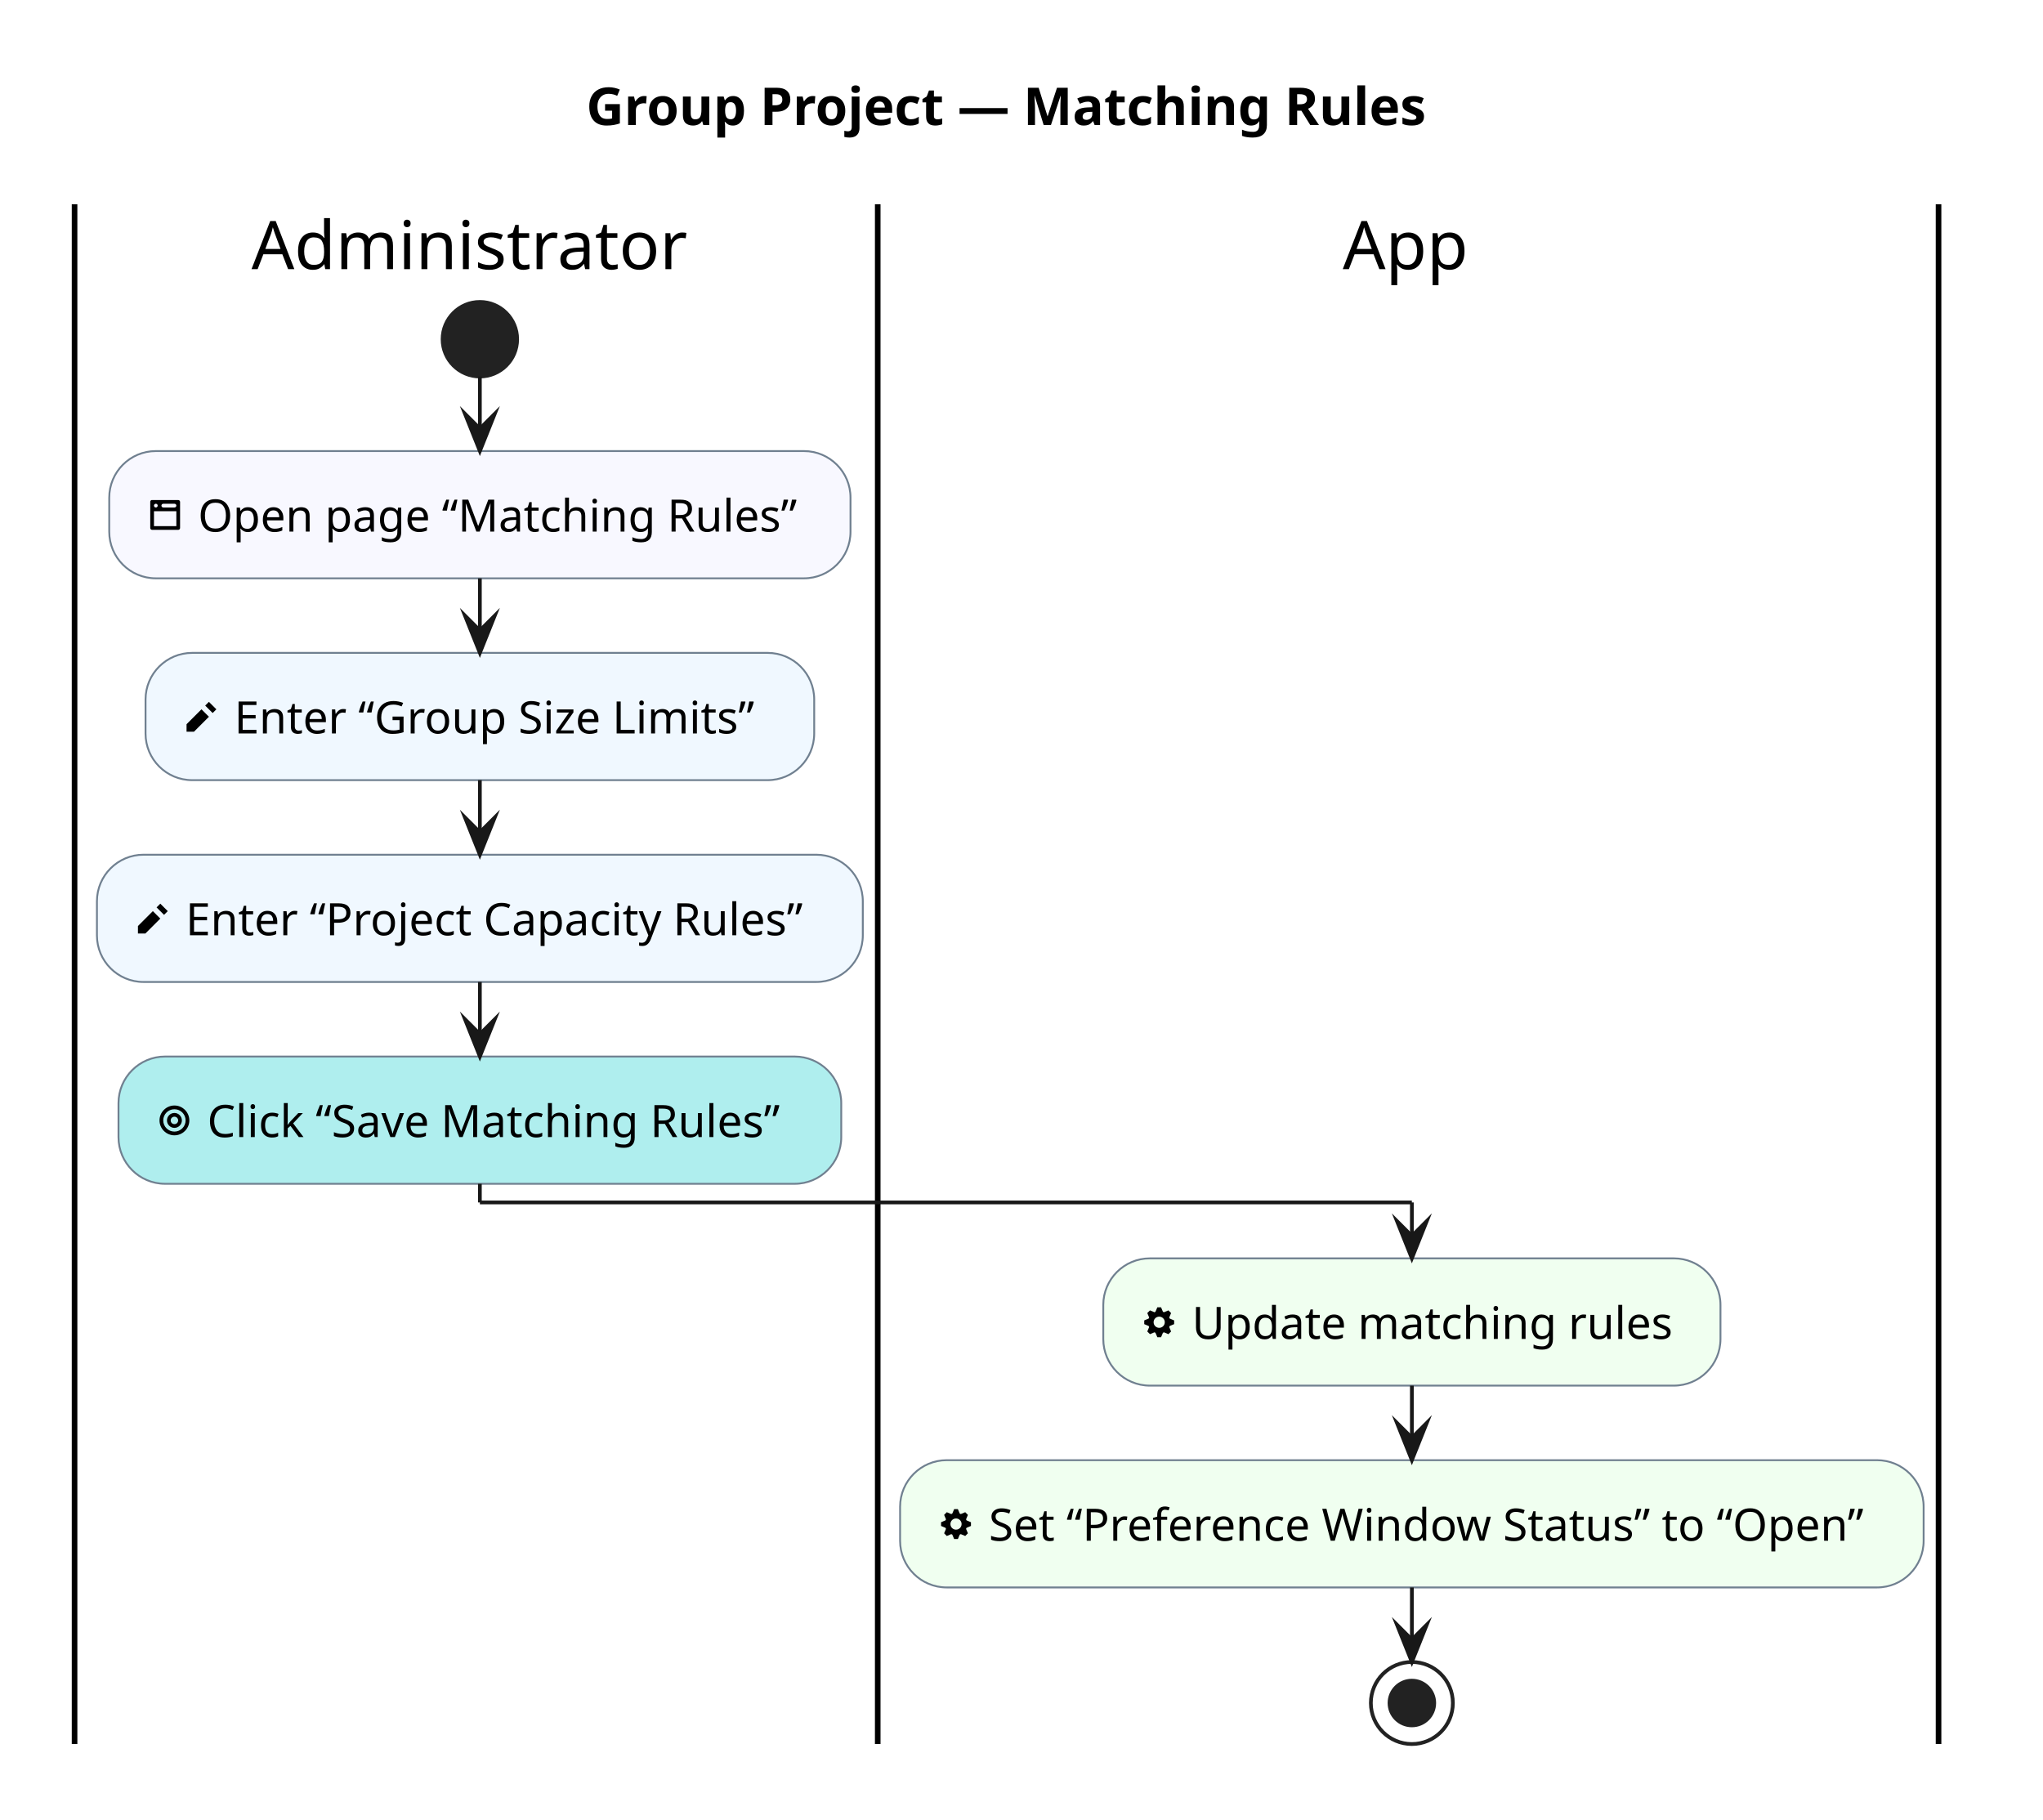
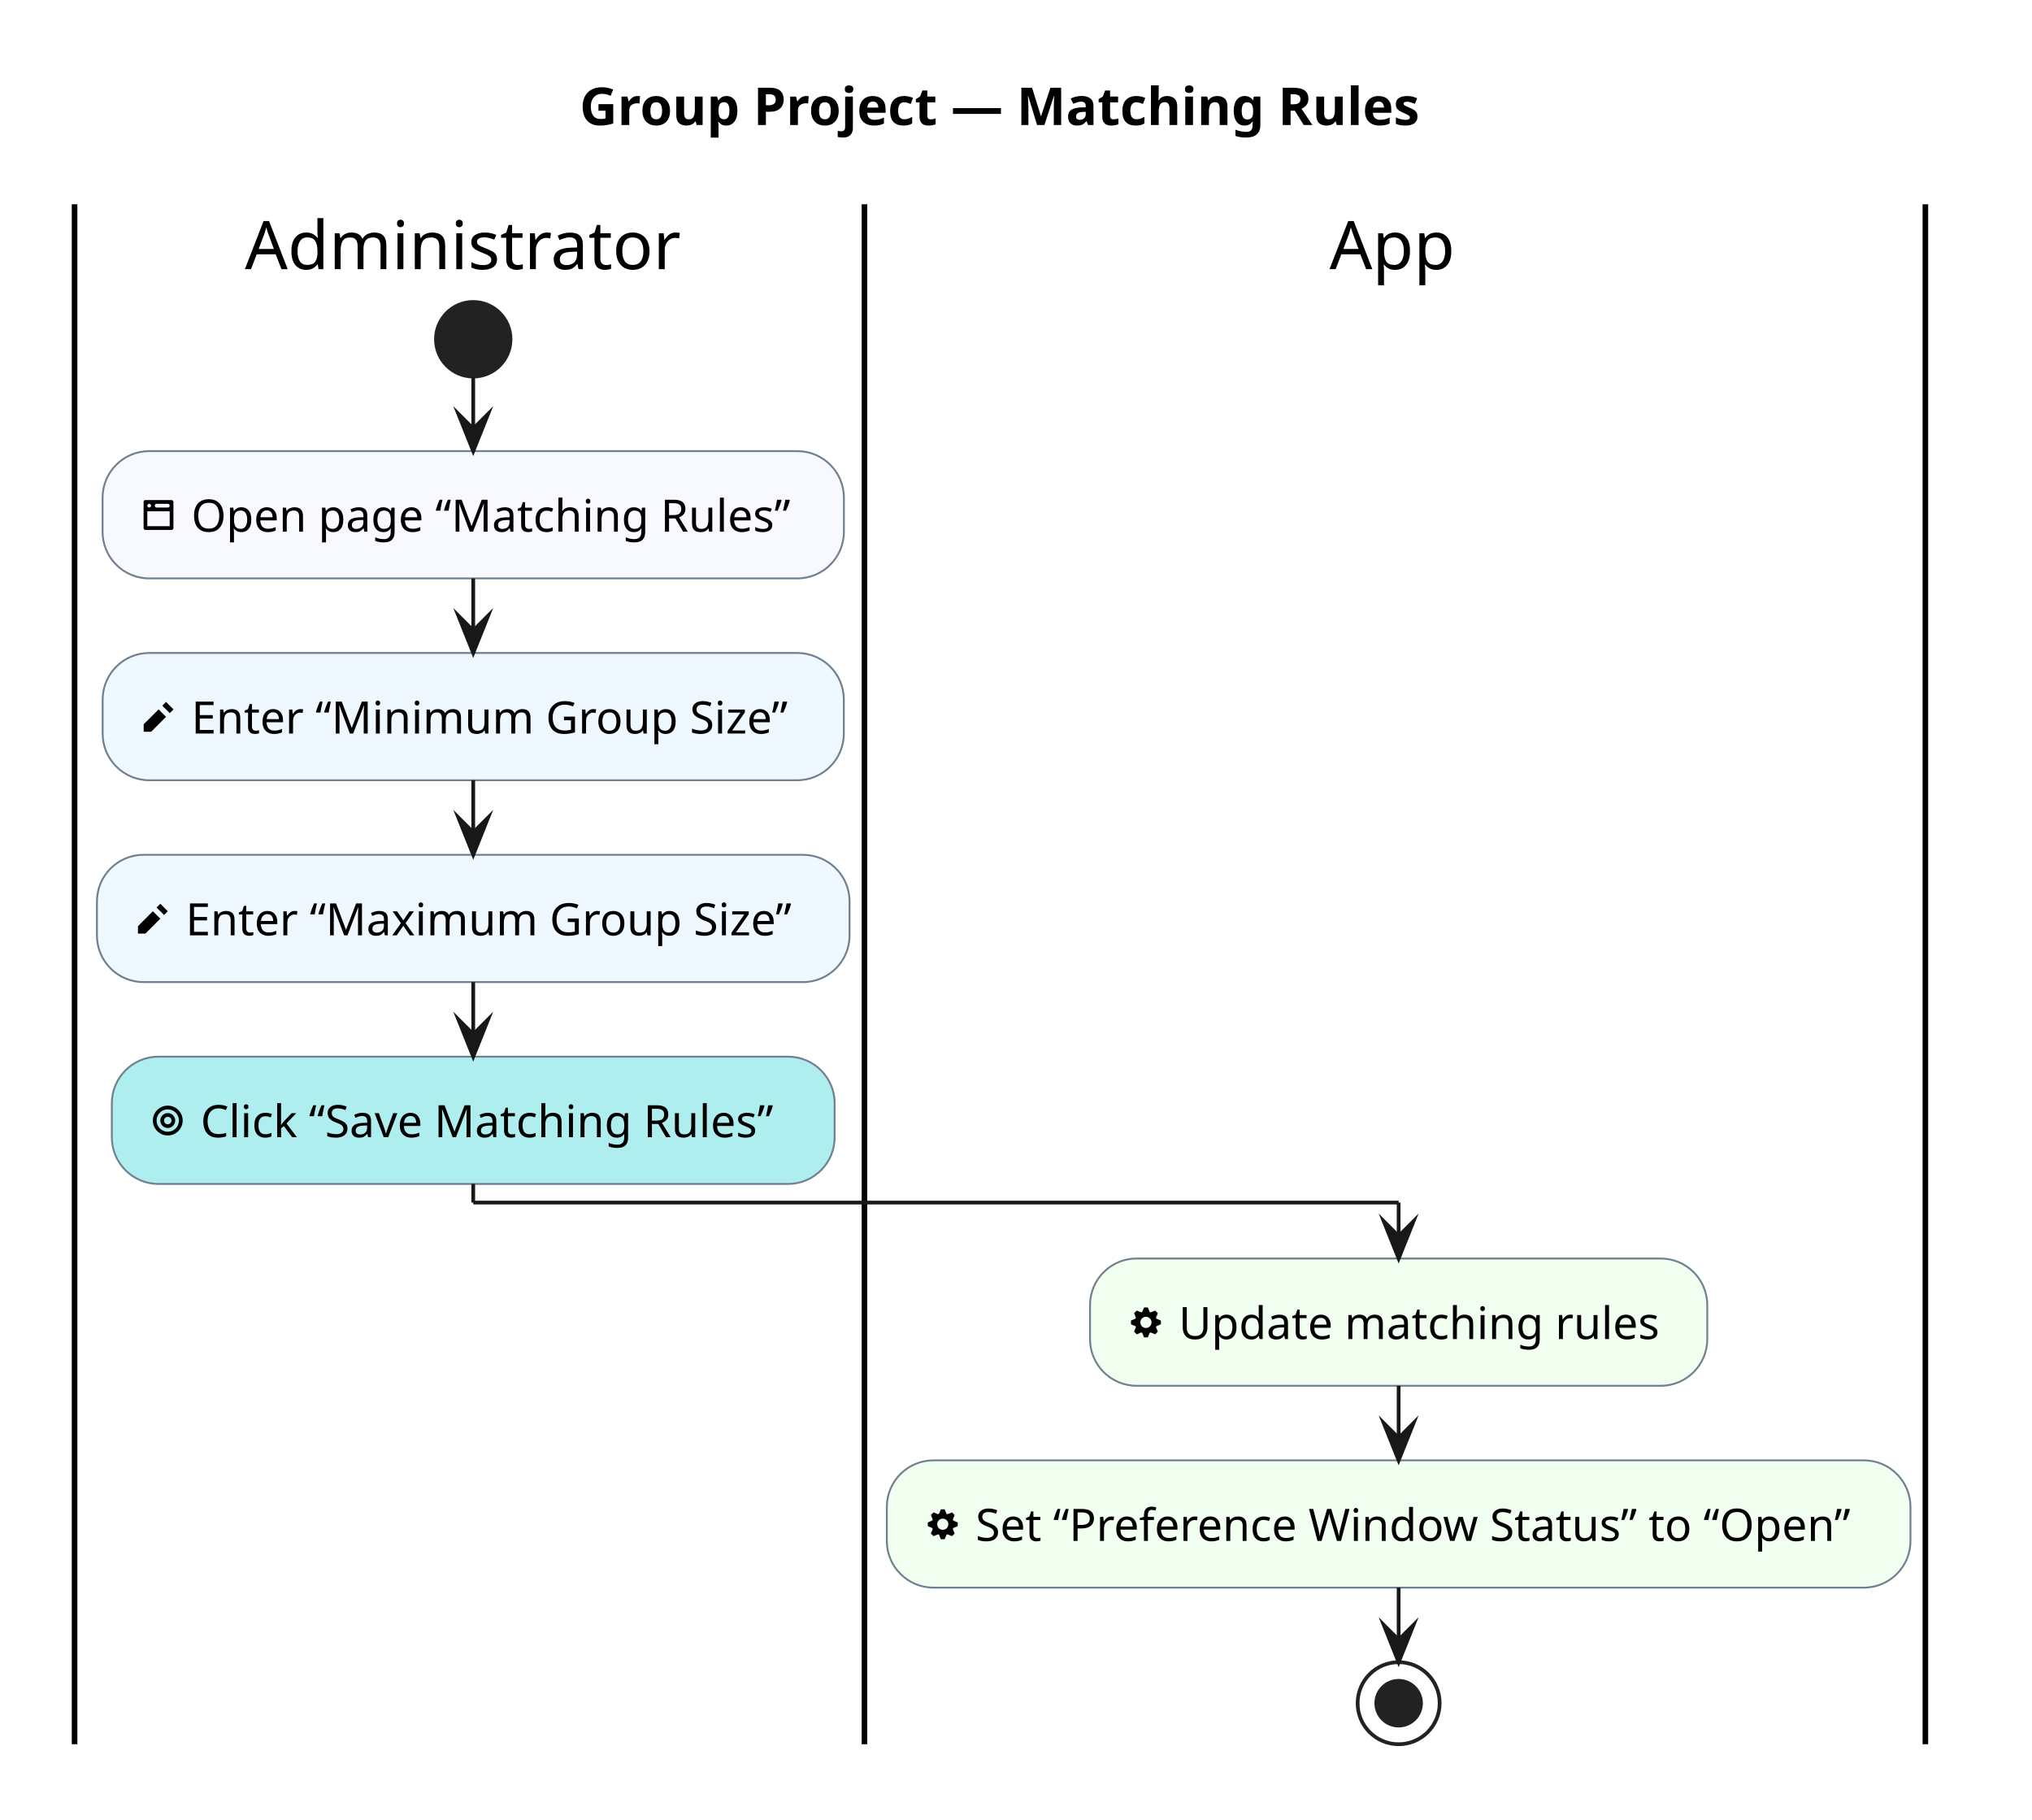
- <svg xmlns="http://www.w3.org/2000/svg" contentStyleType="text/css" data-diagram-type="ACTIVITY" height="488px" preserveAspectRatio="none" style="width:548px;height:488px;background:#FFFFFF;" version="1.1" viewBox="0 0 548 488" width="548px" zoomAndPan="magnify">
+ <svg xmlns="http://www.w3.org/2000/svg" contentStyleType="text/css" data-diagram-type="ACTIVITY" height="488px" preserveAspectRatio="none" style="width:545px;height:488px;background:#FFFFFF;" version="1.1" viewBox="0 0 545 488" width="545px" zoomAndPan="magnify">
  <defs />
  <g>
    <g class="title" data-source-line="2">
-       <text fill="#000000" font-family="sans-serif" font-size="14" font-weight="700" lengthAdjust="spacing" textLength="232.319" x="157.255" y="33.535">Group Project — Matching Rules</text>
+       <text fill="#000000" font-family="sans-serif" font-size="14" font-weight="700" lengthAdjust="spacing" textLength="232.319" x="155.465" y="33.535">Group Project — Matching Rules</text>
    </g>
-     <rect fill="none" height="21.199" style="stroke:none;stroke-width:1;" width="501.83" x="20" y="54.785" />
-     <ellipse cx="128.718" cy="90.984" fill="#222222" rx="10" ry="10" style="stroke:#222222;stroke-width:1;" />
-     <rect fill="#F8F8FF" height="34.133" rx="12.5" ry="12.5" style="stroke:#708090;stroke-width:0.5;" width="198.832" x="29.302" y="120.984" />
-     <path d="M40.642,134.117 A0.5,0.5 0 0 0 40.302,134.617 L40.302,141.617 A0.5,0.5 0 0 0 40.802,142.117 L47.802,142.117 A0.5,0.5 0 0 0 48.302,141.617 L48.302,134.617 A0.5,0.5 0 0 0 47.802,134.117 L40.802,134.117 A0.5,0.5 0 0 0 40.712,134.117 A0.5,0.5 0 0 0 40.652,134.117 M41.802,135.117 C42.082,135.117 42.302,135.337 42.302,135.617 C42.302,135.897 42.082,136.117 41.802,136.117 C41.522,136.117 41.302,135.897 41.302,135.617 C41.302,135.337 41.522,135.117 41.802,135.117 M43.802,135.117 L46.802,135.117 C47.082,135.117 47.302,135.337 47.302,135.617 C47.302,135.897 47.082,136.117 46.802,136.117 L43.802,136.117 C43.522,136.117 43.302,135.897 43.302,135.617 C43.302,135.337 43.522,135.117 43.802,135.117 M41.302,137.117 L47.302,137.117 L47.302,141.117 L41.302,141.117 L41.302,137.117" fill="#000000" />
-     <text fill="#000000" font-family="sans-serif" font-size="12" lengthAdjust="spacing" textLength="165.035" x="53.099" y="142.586">Open page “Matching Rules”</text>
-     <rect fill="#F0F8FF" height="34.133" rx="12.5" ry="12.5" style="stroke:#708090;stroke-width:0.5;" width="179.356" x="39.04" y="175.117" />
-     <path d="M56.04,188.25 L55.04,189.25 L57.04,191.25 L58.04,190.25 L56.04,188.25 M54.04,190.25 L50.04,194.25 L50.04,196.25 L52.04,196.25 L56.04,192.25 L54.04,190.25" fill="#000000" />
-     <text fill="#000000" font-family="sans-serif" font-size="12" lengthAdjust="spacing" textLength="145.559" x="62.837" y="196.719">Enter “Group Size Limits”</text>
-     <rect fill="#F0F8FF" height="34.133" rx="12.5" ry="12.5" style="stroke:#708090;stroke-width:0.5;" width="205.435" x="26" y="229.25" />
+     <rect fill="none" height="21.199" style="stroke:none;stroke-width:1;" width="498.25" x="20" y="54.785" />
+     <ellipse cx="126.928" cy="90.984" fill="#222222" rx="10" ry="10" style="stroke:#222222;stroke-width:1;" />
+     <rect fill="#F8F8FF" height="34.133" rx="12.5" ry="12.5" style="stroke:#708090;stroke-width:0.5;" width="198.832" x="27.512" y="120.984" />
+     <path d="M38.852,134.117 A0.5,0.5 0 0 0 38.512,134.617 L38.512,141.617 A0.5,0.5 0 0 0 39.012,142.117 L46.012,142.117 A0.5,0.5 0 0 0 46.512,141.617 L46.512,134.617 A0.5,0.5 0 0 0 46.012,134.117 L39.012,134.117 A0.5,0.5 0 0 0 38.922,134.117 A0.5,0.5 0 0 0 38.862,134.117 M40.012,135.117 C40.292,135.117 40.512,135.337 40.512,135.617 C40.512,135.897 40.292,136.117 40.012,136.117 C39.732,136.117 39.512,135.897 39.512,135.617 C39.512,135.337 39.732,135.117 40.012,135.117 M42.012,135.117 L45.012,135.117 C45.292,135.117 45.512,135.337 45.512,135.617 C45.512,135.897 45.292,136.117 45.012,136.117 L42.012,136.117 C41.732,136.117 41.512,135.897 41.512,135.617 C41.512,135.337 41.732,135.117 42.012,135.117 M39.512,137.117 L45.512,137.117 L45.512,141.117 L39.512,141.117 L39.512,137.117" fill="#000000" />
+     <text fill="#000000" font-family="sans-serif" font-size="12" lengthAdjust="spacing" textLength="165.035" x="51.309" y="142.586">Open page “Matching Rules”</text>
+     <rect fill="#F0F8FF" height="34.133" rx="12.5" ry="12.5" style="stroke:#708090;stroke-width:0.5;" width="198.785" x="27.535" y="175.117" />
+     <path d="M44.535,188.25 L43.535,189.25 L45.535,191.25 L46.535,190.25 L44.535,188.25 M42.535,190.25 L38.535,194.25 L38.535,196.25 L40.535,196.25 L44.535,192.25 L42.535,190.25" fill="#000000" />
+     <text fill="#000000" font-family="sans-serif" font-size="12" lengthAdjust="spacing" textLength="164.988" x="51.332" y="196.719">Enter “Minimum Group Size”</text>
+     <rect fill="#F0F8FF" height="34.133" rx="12.5" ry="12.5" style="stroke:#708090;stroke-width:0.5;" width="201.856" x="26" y="229.25" />
    <path d="M43,242.383 L42,243.383 L44,245.383 L45,244.383 L43,242.383 M41,244.383 L37,248.383 L37,250.383 L39,250.383 L43,246.383 L41,244.383" fill="#000000" />
-     <text fill="#000000" font-family="sans-serif" font-size="12" lengthAdjust="spacing" textLength="171.639" x="49.797" y="250.852">Enter “Project Capacity Rules”</text>
-     <rect fill="#AFEEEE" height="34.133" rx="12.5" ry="12.5" style="stroke:#708090;stroke-width:0.5;" width="193.863" x="31.786" y="283.383" />
-     <path d="M46.786,296.516 C44.586,296.516 42.786,298.316 42.786,300.516 C42.786,302.716 44.586,304.516 46.786,304.516 C48.986,304.516 50.786,302.716 50.786,300.516 C50.786,298.316 48.986,296.516 46.786,296.516 M46.786,297.516 C48.446,297.516 49.786,298.856 49.786,300.516 C49.786,302.176 48.446,303.516 46.786,303.516 C45.126,303.516 43.786,302.176 43.786,300.516 C43.786,298.856 45.126,297.516 46.786,297.516 M46.786,298.516 C45.686,298.516 44.786,299.416 44.786,300.516 C44.786,301.616 45.686,302.516 46.786,302.516 C47.886,302.516 48.786,301.616 48.786,300.516 C48.786,299.416 47.886,298.516 46.786,298.516 M46.786,299.516 C47.346,299.516 47.786,299.956 47.786,300.516 C47.786,301.076 47.346,301.516 46.786,301.516 C46.226,301.516 45.786,301.076 45.786,300.516 C45.786,299.956 46.226,299.516 46.786,299.516" fill="#000000" />
-     <text fill="#000000" font-family="sans-serif" font-size="12" lengthAdjust="spacing" textLength="160.066" x="55.583" y="304.984">Click “Save Matching Rules”</text>
+     <text fill="#000000" font-family="sans-serif" font-size="12" lengthAdjust="spacing" textLength="168.059" x="49.797" y="250.852">Enter “Maximum Group Size”</text>
+     <rect fill="#AFEEEE" height="34.133" rx="12.5" ry="12.5" style="stroke:#708090;stroke-width:0.5;" width="193.863" x="29.996" y="283.383" />
+     <path d="M44.996,296.516 C42.796,296.516 40.996,298.316 40.996,300.516 C40.996,302.716 42.796,304.516 44.996,304.516 C47.196,304.516 48.996,302.716 48.996,300.516 C48.996,298.316 47.196,296.516 44.996,296.516 M44.996,297.516 C46.656,297.516 47.996,298.856 47.996,300.516 C47.996,302.176 46.656,303.516 44.996,303.516 C43.336,303.516 41.996,302.176 41.996,300.516 C41.996,298.856 43.336,297.516 44.996,297.516 M44.996,298.516 C43.896,298.516 42.996,299.416 42.996,300.516 C42.996,301.616 43.896,302.516 44.996,302.516 C46.096,302.516 46.996,301.616 46.996,300.516 C46.996,299.416 46.096,298.516 44.996,298.516 M44.996,299.516 C45.556,299.516 45.996,299.956 45.996,300.516 C45.996,301.076 45.556,301.516 44.996,301.516 C44.436,301.516 43.996,301.076 43.996,300.516 C43.996,299.956 44.436,299.516 44.996,299.516" fill="#000000" />
+     <text fill="#000000" font-family="sans-serif" font-size="12" lengthAdjust="spacing" textLength="160.066" x="53.793" y="304.984">Click “Save Matching Rules”</text>
    <line style="stroke:#000000;stroke-width:1.5;" x1="20" x2="20" y1="54.785" y2="467.781" />
-     <rect fill="#F0FFF0" height="34.133" rx="12.5" ry="12.5" style="stroke:#708090;stroke-width:0.5;" width="165.551" x="295.934" y="337.516" />
-     <path d="M310.434,350.648 L309.934,351.838 C309.834,351.868 309.744,351.918 309.654,351.968 L308.464,351.468 L307.744,352.188 L308.244,353.378 C308.194,353.478 308.154,353.558 308.114,353.658 L306.924,354.158 L306.924,355.158 L308.114,355.658 C308.154,355.758 308.194,355.838 308.244,355.938 L307.744,357.128 L308.464,357.848 L309.654,357.348 C309.744,357.388 309.834,357.438 309.934,357.478 L310.434,358.668 L311.434,358.668 L311.934,357.478 C312.024,357.438 312.124,357.398 312.214,357.348 L313.404,357.848 L314.124,357.128 L313.624,355.938 C313.664,355.848 313.714,355.748 313.754,355.658 L314.944,355.158 L314.944,354.158 L313.754,353.658 C313.724,353.568 313.674,353.468 313.624,353.378 L314.124,352.188 L313.404,351.468 L312.214,351.968 C312.124,351.928 312.024,351.878 311.934,351.838 L311.434,350.648 L310.434,350.648 M310.934,353.148 C311.764,353.148 312.434,353.818 312.434,354.648 C312.434,355.478 311.764,356.148 310.934,356.148 C310.104,356.148 309.434,355.478 309.434,354.648 C309.434,353.818 310.104,353.148 310.934,353.148" fill="#000000" />
-     <text fill="#000000" font-family="sans-serif" font-size="12" lengthAdjust="spacing" textLength="131.754" x="319.731" y="359.117">Update matching rules</text>
-     <rect fill="#F0FFF0" height="34.133" rx="12.5" ry="12.5" style="stroke:#708090;stroke-width:0.5;" width="274.547" x="241.435" y="391.648" />
-     <path d="M255.935,404.781 L255.435,405.971 C255.335,406.001 255.245,406.051 255.155,406.101 L253.965,405.601 L253.245,406.321 L253.745,407.511 C253.696,407.611 253.655,407.691 253.615,407.791 L252.425,408.291 L252.425,409.291 L253.615,409.791 C253.655,409.891 253.696,409.971 253.745,410.071 L253.245,411.261 L253.965,411.981 L255.155,411.481 C255.245,411.521 255.335,411.571 255.435,411.611 L255.935,412.801 L256.935,412.801 L257.435,411.611 C257.526,411.571 257.625,411.531 257.716,411.481 L258.906,411.981 L259.625,411.261 L259.125,410.071 C259.166,409.981 259.216,409.881 259.255,409.791 L260.445,409.291 L260.445,408.291 L259.255,407.791 C259.226,407.701 259.175,407.601 259.125,407.511 L259.625,406.321 L258.906,405.601 L257.716,406.101 C257.625,406.061 257.526,406.011 257.435,405.971 L256.935,404.781 L255.935,404.781 M256.435,407.281 C257.265,407.281 257.935,407.951 257.935,408.781 C257.935,409.611 257.265,410.281 256.435,410.281 C255.606,410.281 254.935,409.611 254.935,408.781 C254.935,407.951 255.606,407.281 256.435,407.281" fill="#000000" />
-     <text fill="#000000" font-family="sans-serif" font-size="12" lengthAdjust="spacing" textLength="240.75" x="265.232" y="413.25">Set “Preference Window Status” to “Open”</text>
-     <ellipse cx="378.709" cy="456.781" fill="none" rx="11" ry="11" style="stroke:#222222;stroke-width:1;" />
-     <ellipse cx="378.709" cy="456.781" fill="#222222" rx="6" ry="6" style="stroke:#222222;stroke-width:1;" />
-     <line style="stroke:#000000;stroke-width:1.5;" x1="235.435" x2="235.435" y1="54.785" y2="467.781" />
-     <line style="stroke:#000000;stroke-width:1.5;" x1="519.982" x2="519.982" y1="54.785" y2="467.781" />
-     <line style="stroke:#181818;stroke-width:1;" x1="128.718" x2="128.718" y1="100.984" y2="120.984" />
-     <polygon fill="#181818" points="124.718,110.984,128.718,120.984,132.718,110.984,128.718,114.984" style="stroke:#181818;stroke-width:1;stroke-linejoin:miter;stroke-miterlimit:10;" />
-     <line style="stroke:#181818;stroke-width:1;" x1="128.718" x2="128.718" y1="155.117" y2="175.117" />
-     <polygon fill="#181818" points="124.718,165.117,128.718,175.117,132.718,165.117,128.718,169.117" style="stroke:#181818;stroke-width:1;stroke-linejoin:miter;stroke-miterlimit:10;" />
-     <line style="stroke:#181818;stroke-width:1;" x1="128.718" x2="128.718" y1="209.25" y2="229.25" />
-     <polygon fill="#181818" points="124.718,219.25,128.718,229.25,132.718,219.25,128.718,223.25" style="stroke:#181818;stroke-width:1;stroke-linejoin:miter;stroke-miterlimit:10;" />
-     <line style="stroke:#181818;stroke-width:1;" x1="128.718" x2="128.718" y1="263.383" y2="283.383" />
-     <polygon fill="#181818" points="124.718,273.383,128.718,283.383,132.718,273.383,128.718,277.383" style="stroke:#181818;stroke-width:1;stroke-linejoin:miter;stroke-miterlimit:10;" />
-     <line style="stroke:#181818;stroke-width:1;" x1="378.709" x2="378.709" y1="371.648" y2="391.648" />
-     <polygon fill="#181818" points="374.709,381.648,378.709,391.648,382.709,381.648,378.709,385.648" style="stroke:#181818;stroke-width:1;stroke-linejoin:miter;stroke-miterlimit:10;" />
-     <line style="stroke:#181818;stroke-width:1;" x1="378.709" x2="378.709" y1="425.781" y2="445.781" />
-     <polygon fill="#181818" points="374.709,435.781,378.709,445.781,382.709,435.781,378.709,439.781" style="stroke:#181818;stroke-width:1;stroke-linejoin:miter;stroke-miterlimit:10;" />
-     <line style="stroke:#181818;stroke-width:1;" x1="128.718" x2="128.718" y1="317.516" y2="322.516" />
-     <line style="stroke:#181818;stroke-width:1;" x1="128.718" x2="378.709" y1="322.516" y2="322.516" />
-     <line style="stroke:#181818;stroke-width:1;" x1="378.709" x2="378.709" y1="322.516" y2="337.516" />
-     <polygon fill="#181818" points="374.709,327.516,378.709,337.516,382.709,327.516,378.709,331.516" style="stroke:#181818;stroke-width:1;stroke-linejoin:miter;stroke-miterlimit:10;" />
-     <text fill="#000000" font-family="sans-serif" font-size="18" lengthAdjust="spacing" textLength="120.498" x="67.469" y="72.188">Administrator</text>
-     <text fill="#000000" font-family="sans-serif" font-size="18" lengthAdjust="spacing" textLength="35.077" x="360.17" y="72.188">App</text>
+     <rect fill="#F0FFF0" height="34.133" rx="12.5" ry="12.5" style="stroke:#708090;stroke-width:0.5;" width="165.551" x="292.353" y="337.516" />
+     <path d="M306.853,350.648 L306.353,351.838 C306.253,351.868 306.163,351.918 306.074,351.968 L304.884,351.468 L304.163,352.188 L304.663,353.378 C304.613,353.478 304.574,353.558 304.534,353.658 L303.344,354.158 L303.344,355.158 L304.534,355.658 C304.574,355.758 304.613,355.838 304.663,355.938 L304.163,357.128 L304.884,357.848 L306.074,357.348 C306.163,357.388 306.253,357.438 306.353,357.478 L306.853,358.668 L307.853,358.668 L308.353,357.478 C308.443,357.438 308.543,357.398 308.634,357.348 L309.824,357.848 L310.543,357.128 L310.043,355.938 C310.084,355.848 310.134,355.748 310.173,355.658 L311.363,355.158 L311.363,354.158 L310.173,353.658 C310.144,353.568 310.094,353.468 310.043,353.378 L310.543,352.188 L309.824,351.468 L308.634,351.968 C308.543,351.928 308.443,351.878 308.353,351.838 L307.853,350.648 L306.853,350.648 M307.353,353.148 C308.183,353.148 308.853,353.818 308.853,354.648 C308.853,355.478 308.183,356.148 307.353,356.148 C306.524,356.148 305.853,355.478 305.853,354.648 C305.853,353.818 306.524,353.148 307.353,353.148" fill="#000000" />
+     <text fill="#000000" font-family="sans-serif" font-size="12" lengthAdjust="spacing" textLength="131.754" x="316.15" y="359.117">Update matching rules</text>
+     <rect fill="#F0FFF0" height="34.133" rx="12.5" ry="12.5" style="stroke:#708090;stroke-width:0.5;" width="274.547" x="237.856" y="391.648" />
+     <path d="M252.356,404.781 L251.856,405.971 C251.756,406.001 251.666,406.051 251.576,406.101 L250.386,405.601 L249.666,406.321 L250.166,407.511 C250.115,407.611 250.076,407.691 250.036,407.791 L248.845,408.291 L248.845,409.291 L250.036,409.791 C250.076,409.891 250.115,409.971 250.166,410.071 L249.666,411.261 L250.386,411.981 L251.576,411.481 C251.666,411.521 251.756,411.571 251.856,411.611 L252.356,412.801 L253.356,412.801 L253.856,411.611 C253.946,411.571 254.046,411.531 254.136,411.481 L255.326,411.981 L256.046,411.261 L255.546,410.071 C255.585,409.981 255.636,409.881 255.675,409.791 L256.865,409.291 L256.865,408.291 L255.675,407.791 C255.645,407.701 255.595,407.601 255.546,407.511 L256.046,406.321 L255.326,405.601 L254.136,406.101 C254.046,406.061 253.946,406.011 253.856,405.971 L253.356,404.781 L252.356,404.781 M252.856,407.281 C253.685,407.281 254.356,407.951 254.356,408.781 C254.356,409.611 253.685,410.281 252.856,410.281 C252.025,410.281 251.356,409.611 251.356,408.781 C251.356,407.951 252.025,407.281 252.856,407.281" fill="#000000" />
+     <text fill="#000000" font-family="sans-serif" font-size="12" lengthAdjust="spacing" textLength="240.75" x="261.652" y="413.25">Set “Preference Window Status” to “Open”</text>
+     <ellipse cx="375.129" cy="456.781" fill="none" rx="11" ry="11" style="stroke:#222222;stroke-width:1;" />
+     <ellipse cx="375.129" cy="456.781" fill="#222222" rx="6" ry="6" style="stroke:#222222;stroke-width:1;" />
+     <line style="stroke:#000000;stroke-width:1.5;" x1="231.856" x2="231.856" y1="54.785" y2="467.781" />
+     <line style="stroke:#000000;stroke-width:1.5;" x1="516.402" x2="516.402" y1="54.785" y2="467.781" />
+     <line style="stroke:#181818;stroke-width:1;" x1="126.928" x2="126.928" y1="100.984" y2="120.984" />
+     <polygon fill="#181818" points="122.928,110.984,126.928,120.984,130.928,110.984,126.928,114.984" style="stroke:#181818;stroke-width:1;stroke-linejoin:miter;stroke-miterlimit:10;" />
+     <line style="stroke:#181818;stroke-width:1;" x1="126.928" x2="126.928" y1="155.117" y2="175.117" />
+     <polygon fill="#181818" points="122.928,165.117,126.928,175.117,130.928,165.117,126.928,169.117" style="stroke:#181818;stroke-width:1;stroke-linejoin:miter;stroke-miterlimit:10;" />
+     <line style="stroke:#181818;stroke-width:1;" x1="126.928" x2="126.928" y1="209.25" y2="229.25" />
+     <polygon fill="#181818" points="122.928,219.25,126.928,229.25,130.928,219.25,126.928,223.25" style="stroke:#181818;stroke-width:1;stroke-linejoin:miter;stroke-miterlimit:10;" />
+     <line style="stroke:#181818;stroke-width:1;" x1="126.928" x2="126.928" y1="263.383" y2="283.383" />
+     <polygon fill="#181818" points="122.928,273.383,126.928,283.383,130.928,273.383,126.928,277.383" style="stroke:#181818;stroke-width:1;stroke-linejoin:miter;stroke-miterlimit:10;" />
+     <line style="stroke:#181818;stroke-width:1;" x1="375.129" x2="375.129" y1="371.648" y2="391.648" />
+     <polygon fill="#181818" points="371.129,381.648,375.129,391.648,379.129,381.648,375.129,385.648" style="stroke:#181818;stroke-width:1;stroke-linejoin:miter;stroke-miterlimit:10;" />
+     <line style="stroke:#181818;stroke-width:1;" x1="375.129" x2="375.129" y1="425.781" y2="445.781" />
+     <polygon fill="#181818" points="371.129,435.781,375.129,445.781,379.129,435.781,375.129,439.781" style="stroke:#181818;stroke-width:1;stroke-linejoin:miter;stroke-miterlimit:10;" />
+     <line style="stroke:#181818;stroke-width:1;" x1="126.928" x2="126.928" y1="317.516" y2="322.516" />
+     <line style="stroke:#181818;stroke-width:1;" x1="126.928" x2="375.129" y1="322.516" y2="322.516" />
+     <line style="stroke:#181818;stroke-width:1;" x1="375.129" x2="375.129" y1="322.516" y2="337.516" />
+     <polygon fill="#181818" points="371.129,327.516,375.129,337.516,379.129,327.516,375.129,331.516" style="stroke:#181818;stroke-width:1;stroke-linejoin:miter;stroke-miterlimit:10;" />
+     <text fill="#000000" font-family="sans-serif" font-size="18" lengthAdjust="spacing" textLength="120.498" x="65.679" y="72.188">Administrator</text>
+     <text fill="#000000" font-family="sans-serif" font-size="18" lengthAdjust="spacing" textLength="35.077" x="356.59" y="72.188">App</text>
  </g>
</svg>
